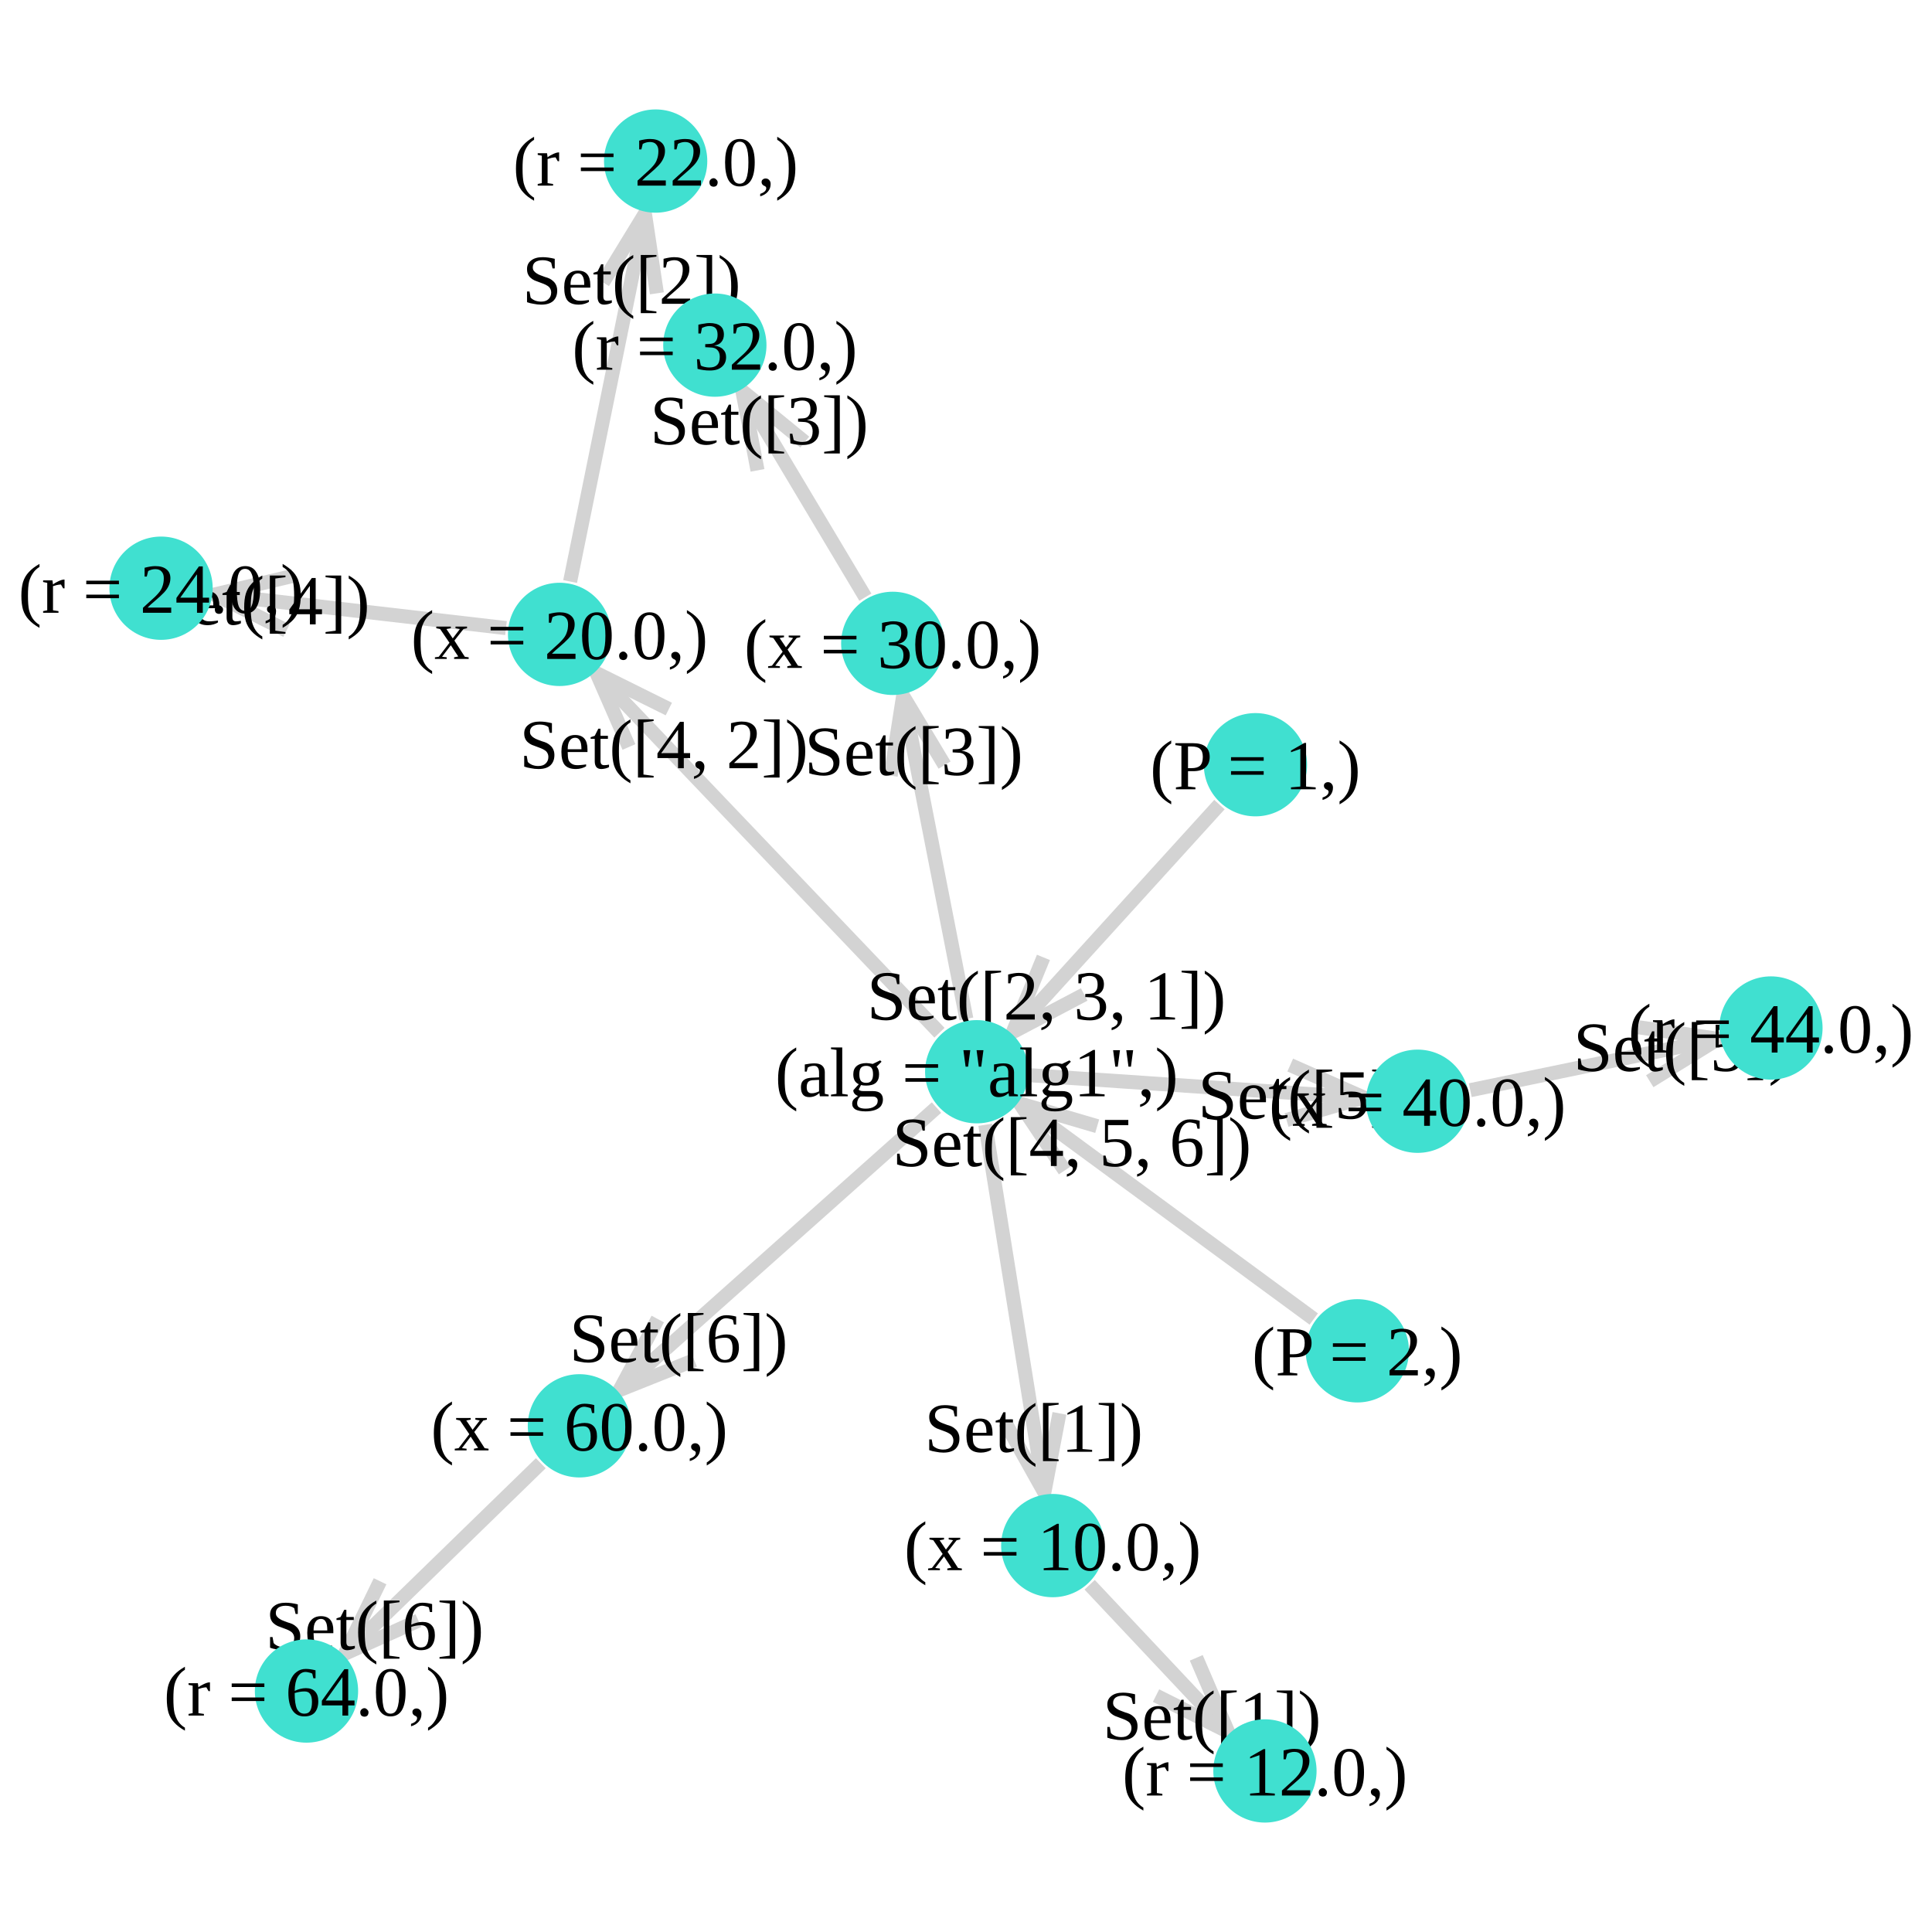
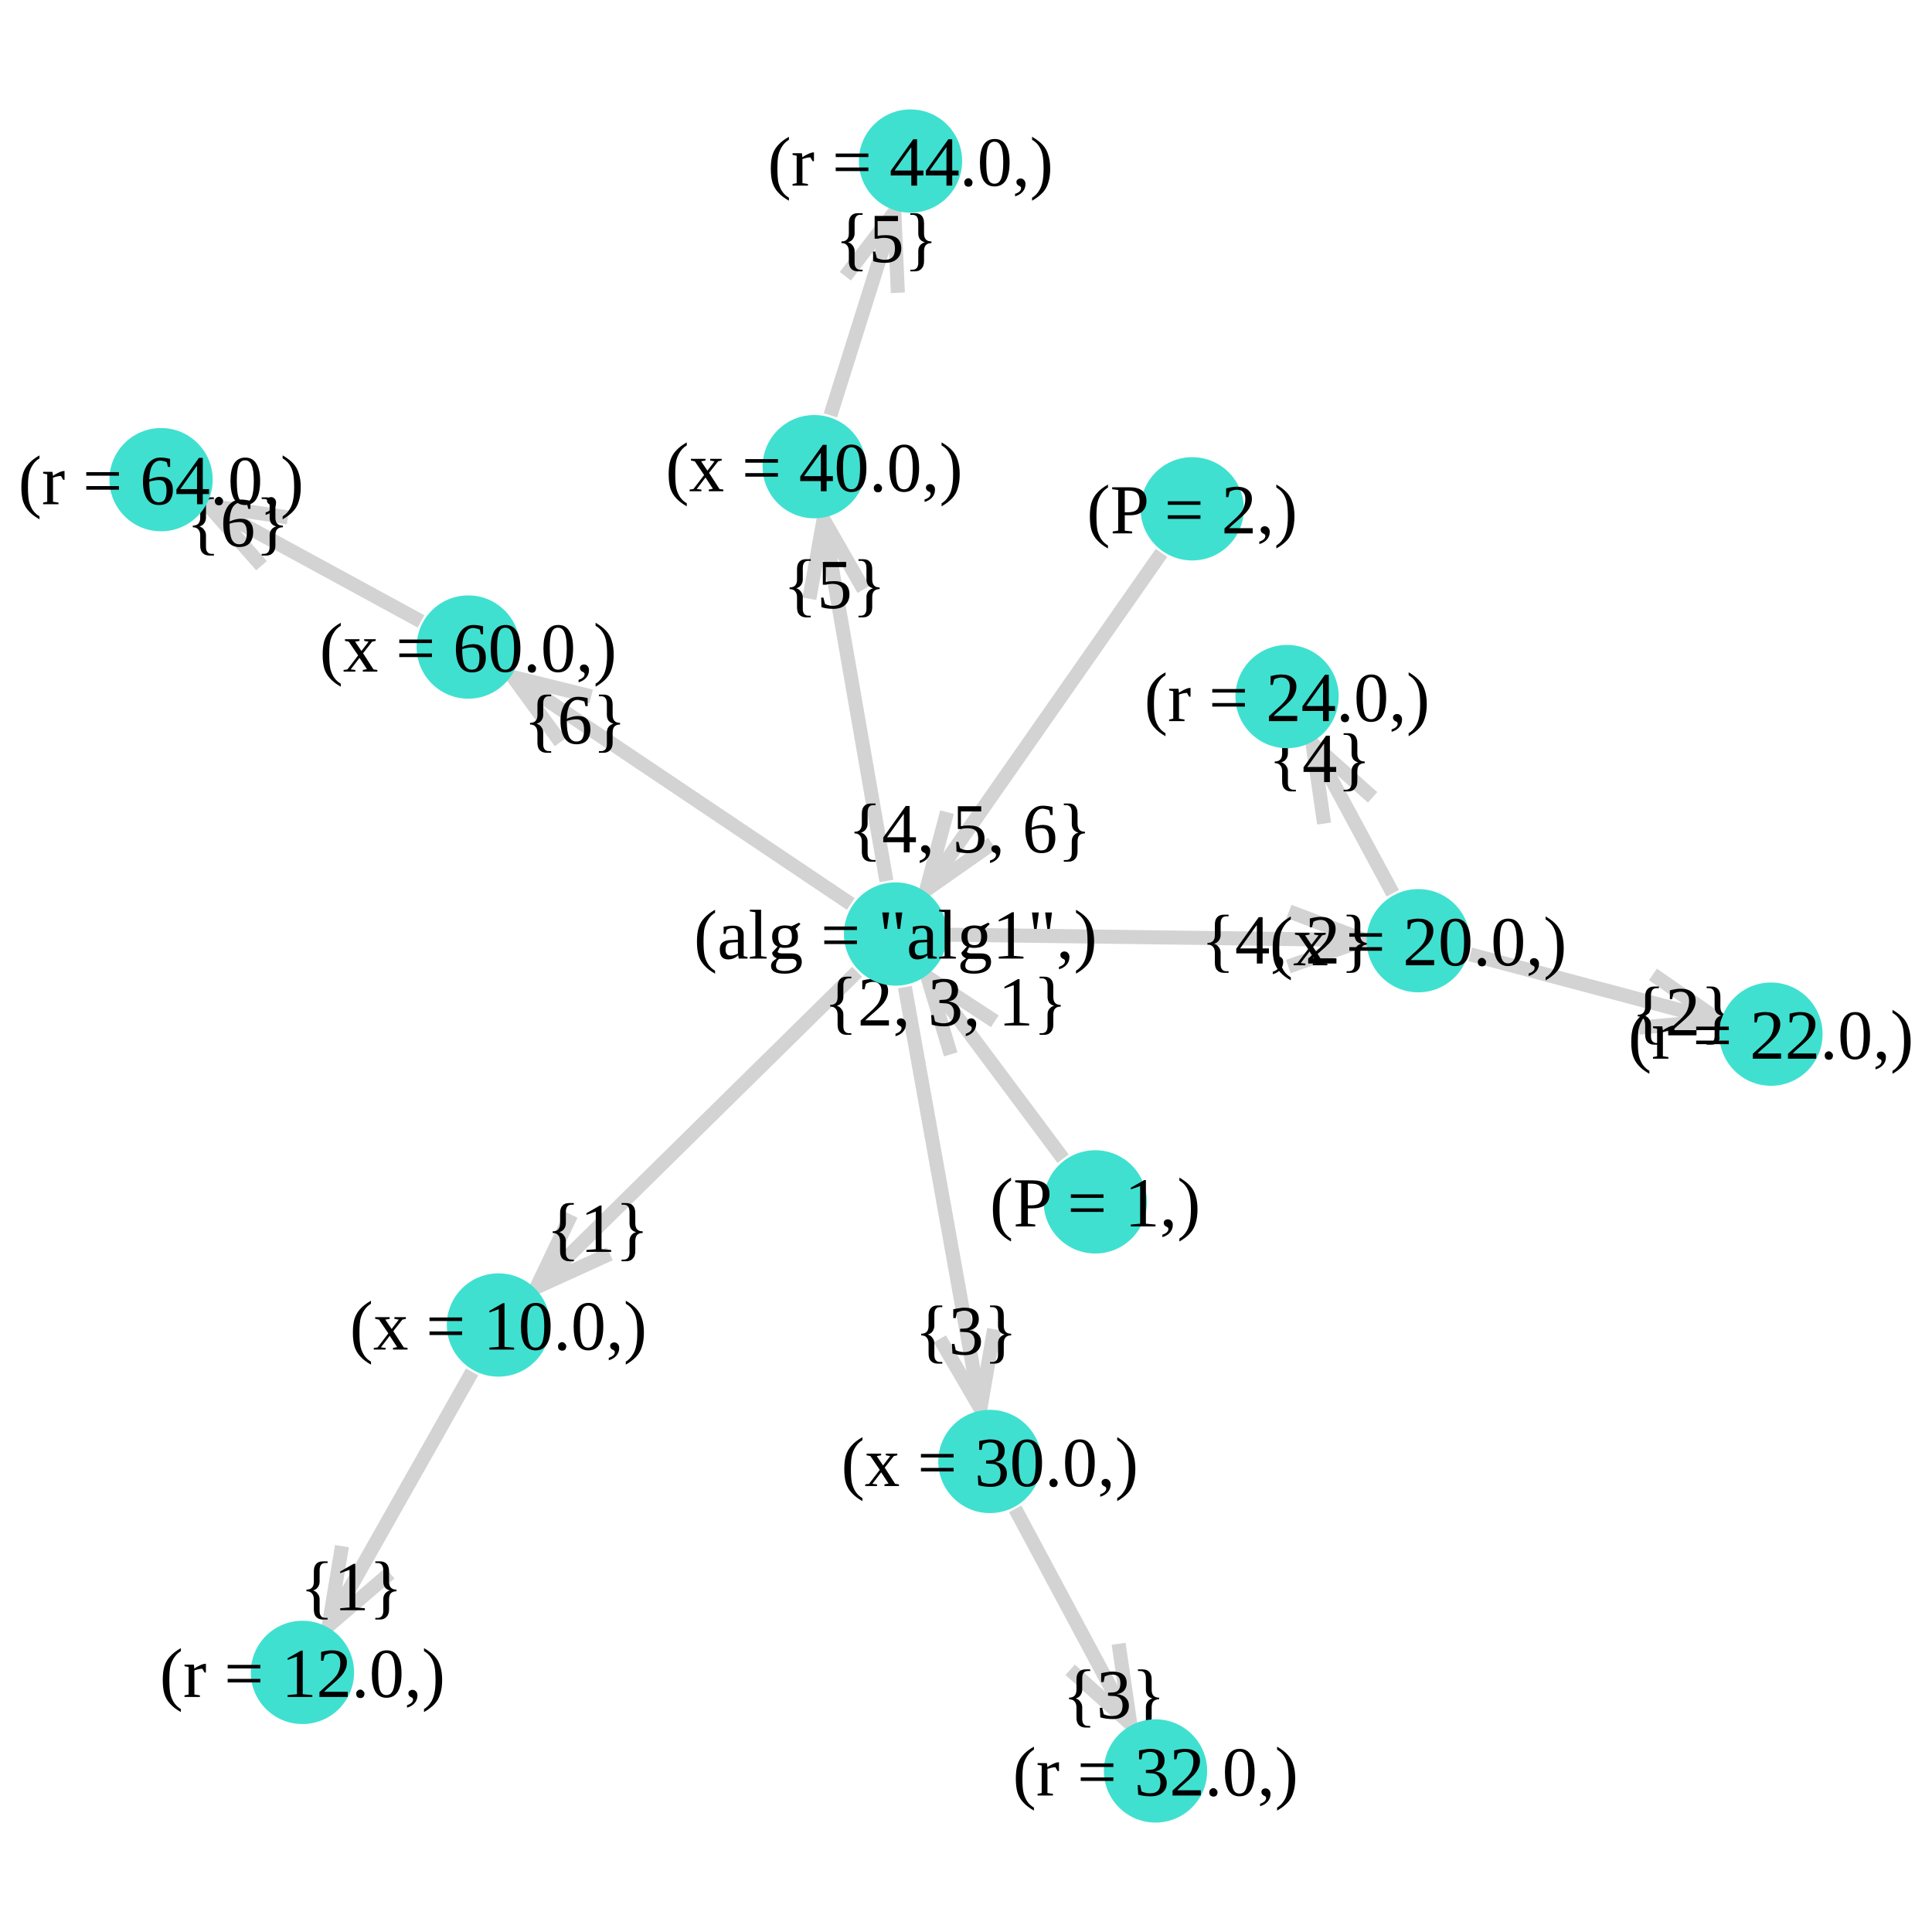
<svg xmlns="http://www.w3.org/2000/svg" version="1.2" width="110mm" height="110mm" viewBox="0 0 110 110" stroke="none" fill="#000000" stroke-width="0.3" font-size="3.88">
  <defs>
    <marker id="arrow" markerWidth="15" markerHeight="7" refX="5" refY="3.5" orient="auto" markerUnits="strokeWidth">
      <path d="M0,0 L15,3.5 L0,7 z" stroke="context-stroke" fill="context-stroke" />
    </marker>
  </defs>
  <g stroke-width="0.8" fill="#000000" fill-opacity="0.000" stroke="#D3D3D3" id="img-87176fe4-1">
-     <g transform="translate(63.55,52.28)">
-       <path fill="none" d="M5.88,-6.47 L -5.88 6.47" class="primitive" />
-     </g>
-     <g transform="translate(57.78,74.51)">
-       <path fill="none" d="M-1.68,-10.47 L 1.68 10.47" class="primitive" />
-     </g>
-     <g transform="translate(43.73,48.57)">
-       <path fill="none" d="M9.76,10.23 L -9.76 -10.23" class="primitive" />
-     </g>
-     <g transform="translate(53.22,48.82)">
-       <path fill="none" d="M1.8,9.19 L -1.8 -9.19" class="primitive" />
-     </g>
-     <g transform="translate(68.16,61.86)">
-       <path fill="none" d="M-9.49,-0.64 L 9.49 0.64" class="primitive" />
-     </g>
-     <g transform="translate(44.3,71.1)">
-       <path fill="none" d="M9.02,-8.04 L -9.02 8.04" class="primitive" />
-     </g>
-     <g transform="translate(65.98,94.42)">
-       <path fill="none" d="M-3.94,-4.19 L 3.94 4.19" class="primitive" />
-     </g>
-     <g transform="translate(34.59,22.64)">
-       <path fill="none" d="M-2.13,10.47 L 2.13 -10.47" class="primitive" />
-     </g>
-     <g transform="translate(20.51,34.8)">
-       <path fill="none" d="M8.3,0.96 L -8.3 -0.96" class="primitive" />
-     </g>
-     <g transform="translate(45.77,28.14)">
-       <path fill="none" d="M3.5,5.86 L -3.5 -5.86" class="primitive" />
-     </g>
-     <g transform="translate(66.44,68.96)">
-       <path fill="none" d="M8.36,6.14 L -8.36 -6.14" class="primitive" />
-     </g>
-     <g transform="translate(90.77,60.61)">
-       <path fill="none" d="M-7.06,1.46 L 7.06 -1.46" class="primitive" />
-     </g>
-     <g transform="translate(25.22,88.73)">
-       <path fill="none" d="M5.57,-5.42 L -5.57 5.42" class="primitive" />
+     <g transform="translate(56.67,60.8)">
+       <path fill="none" d="M3.86,5.17 L -3.86 -5.17" class="primitive" />
+     </g>
+     <g transform="translate(39.68,64.31)">
+       <path fill="none" d="M9.12,-8.98 L -9.12 8.98" class="primitive" />
+     </g>
+     <g transform="translate(65.87,53.37)">
+       <path fill="none" d="M-11.82,-0.15 L 11.82 0.15" class="primitive" />
+     </g>
+     <g transform="translate(53.67,68.2)">
+       <path fill="none" d="M-2.15,-12 L 2.15 12" class="primitive" />
+     </g>
+     <g transform="translate(48.68,39.87)">
+       <path fill="none" d="M1.79,10.29 L -1.79 -10.29" class="primitive" />
+     </g>
+     <g transform="translate(38.82,45.01)">
+       <path fill="none" d="M9.62,6.46 L -9.62 -6.46" class="primitive" />
+     </g>
+     <g transform="translate(22.8,85.33)">
+       <path fill="none" d="M4.08,-7.22 L -4.08 7.22" class="primitive" />
+     </g>
+     <g transform="translate(90.79,56.22)">
+       <path fill="none" d="M-7.08,-1.88 L 7.08 1.88" class="primitive" />
+     </g>
+     <g transform="translate(77.01,46.61)">
+       <path fill="none" d="M2.29,4.25 L -2.29 -4.25" class="primitive" />
+     </g>
+     <g transform="translate(61.07,92.02)">
+       <path fill="none" d="M-3.27,-6.11 L 3.27 6.11" class="primitive" />
+     </g>
+     <g transform="translate(59.43,41.07)">
+       <path fill="none" d="M6.7,-9.59 L -6.7 9.59" class="primitive" />
+     </g>
+     <g transform="translate(49.1,17.87)">
+       <path fill="none" d="M-1.82,5.78 L 1.82 -5.78" class="primitive" />
+     </g>
+     <g transform="translate(17.91,32.08)">
+       <path fill="none" d="M6.06,3.3 L -6.06 -3.3" class="primitive" />
    </g>
  </g>
  <g stroke-width="0.8" stroke="#D3D3D3" id="img-87176fe4-2">
-     <g transform="translate(59.6,56.63)">
-       <path fill="none" d="M2.13,-0.01 L -1.93 2.13 -0.19 -2.12" class="primitive" />
-     </g>
-     <g transform="translate(59,82.14)">
-       <path fill="none" d="M1.32,-1.67 L 0.46 2.83 -1.78 -1.17" class="primitive" />
-     </g>
-     <g transform="translate(35.95,40.41)">
-       <path fill="none" d="M-0.14,2.12 L -1.98 -2.08 2.13 -0.04" class="primitive" />
-     </g>
-     <g transform="translate(51.97,42.45)">
-       <path fill="none" d="M-1.26,1.71 L -0.55 -2.82 1.81 1.11" class="primitive" />
-     </g>
-     <g transform="translate(74.79,62.3)">
-       <path fill="none" d="M-1.33,-1.66 L 2.86 0.19 -1.54 1.47" class="primitive" />
-     </g>
-     <g transform="translate(37.42,77.23)">
-       <path fill="none" d="M2.11,0.21 L -2.14 1.91 0.03 -2.13" class="primitive" />
-     </g>
-     <g transform="translate(67.95,96.51)">
-       <path fill="none" d="M0.16,-2.12 L 1.97 2.09 -2.13 0.03" class="primitive" />
-     </g>
-     <g transform="translate(36.15,14.98)">
-       <path fill="none" d="M-1.82,1.1 L 0.57 -2.81 1.25 1.72" class="primitive" />
-     </g>
-     <g transform="translate(15.06,34.18)">
-       <path fill="none" d="M1.25,1.72 L -2.85 -0.33 1.61 -1.39" class="primitive" />
-     </g>
-     <g transform="translate(43.74,24.74)">
-       <path fill="none" d="M-0.61,2.04 L -1.47 -2.47 2.08 0.43" class="primitive" />
-     </g>
-     <g transform="translate(60.39,64.53)">
-       <path fill="none" d="M0.23,2.11 L -2.32 -1.7 2.08 -0.41" class="primitive" />
-     </g>
-     <g transform="translate(95.02,59.73)">
-       <path fill="none" d="M-1.72,-1.24 L 2.81 -0.58 -1.09 1.83" class="primitive" />
-     </g>
-     <g transform="translate(21.7,92.15)">
-       <path fill="none" d="M2.12,0.12 L -2.06 2 -0.06 -2.12" class="primitive" />
+     <g transform="translate(54.53,57.94)">
+       <path fill="none" d="M-0.4,2.09 L -1.72 -2.3 2.11 0.21" class="primitive" />
+     </g>
+     <g transform="translate(32.6,71.28)">
+       <path fill="none" d="M2.12,0.11 L -2.05 2.01 -0.08 -2.12" class="primitive" />
+     </g>
+     <g transform="translate(74.81,53.48)">
+       <path fill="none" d="M-1.42,-1.59 L 2.87 0.04 -1.46 1.55" class="primitive" />
+     </g>
+     <g transform="translate(55.31,77.37)">
+       <path fill="none" d="M1.29,-1.69 L 0.51 2.83 -1.8 -1.14" class="primitive" />
+     </g>
+     <g transform="translate(47.38,32.41)">
+       <path fill="none" d="M-1.3,1.68 L -0.49 -2.83 1.79 1.15" class="primitive" />
+     </g>
+     <g transform="translate(31.59,40.15)">
+       <path fill="none" d="M0.32,2.1 L -2.38 -1.6 2.07 -0.5" class="primitive" />
+     </g>
+     <g transform="translate(20.13,90.05)">
+       <path fill="none" d="M2.07,-0.48 L -1.41 2.5 -0.66 -2.02" class="primitive" />
+     </g>
+     <g transform="translate(95.1,57.36)">
+       <path fill="none" d="M-0.99,-1.88 L 2.78 0.74 -1.79 1.15" class="primitive" />
+     </g>
+     <g transform="translate(76.09,44.88)">
+       <path fill="none" d="M-0.7,2.01 L -1.36 -2.53 2.06 0.52" class="primitive" />
+     </g>
+     <g transform="translate(62.99,95.6)">
+       <path fill="none" d="M0.7,-2.01 L 1.36 2.53 -2.06 -0.53" class="primitive" />
+     </g>
+     <g transform="translate(54.38,48.31)">
+       <path fill="none" d="M2.11,-0.28 L -1.64 2.35 -0.46 -2.07" class="primitive" />
+     </g>
+     <g transform="translate(50.06,14.83)">
+       <path fill="none" d="M-1.93,0.9 L 0.86 -2.74 1.06 1.84" class="primitive" />
+     </g>
+     <g transform="translate(14.38,30.15)">
+       <path fill="none" d="M0.51,2.06 L -2.52 -1.37 2.01 -0.69" class="primitive" />
    </g>
  </g>
  <g font-size="4" stroke="#000000" stroke-opacity="0.000" fill="#000000" id="img-87176fe4-3">
-     <g transform="translate(59.58,56.65)">
-       <g class="primitive">
-         <text text-anchor="middle" dy="0.35em">Set([2, 3, 1])</text>
-       </g>
-     </g>
-     <g transform="translate(58.86,81.26)">
-       <g class="primitive">
-         <text text-anchor="middle" dy="0.35em">Set([1])</text>
-       </g>
-     </g>
-     <g transform="translate(37.8,42.34)">
-       <g class="primitive">
-         <text text-anchor="middle" dy="0.35em">Set([4, 2])</text>
-       </g>
-     </g>
-     <g transform="translate(52.03,42.72)">
-       <g class="primitive">
-         <text text-anchor="middle" dy="0.35em">Set([3])</text>
-       </g>
-     </g>
-     <g transform="translate(74.43,62.28)">
-       <g class="primitive">
-         <text text-anchor="middle" dy="0.35em">Set([5])</text>
-       </g>
-     </g>
-     <g transform="translate(38.64,76.14)">
-       <g class="primitive">
-         <text text-anchor="middle" dy="0.35em">Set([6])</text>
-       </g>
-     </g>
-     <g transform="translate(69,97.63)">
-       <g class="primitive">
-         <text text-anchor="middle" dy="0.35em">Set([1])</text>
-       </g>
-     </g>
-     <g transform="translate(35.96,15.9)">
-       <g class="primitive">
-         <text text-anchor="middle" dy="0.35em">Set([2])</text>
-       </g>
-     </g>
-     <g transform="translate(14.84,34.15)">
-       <g class="primitive">
-         <text text-anchor="middle" dy="0.35em">Set([4])</text>
-       </g>
-     </g>
-     <g transform="translate(43.23,23.89)">
-       <g class="primitive">
-         <text text-anchor="middle" dy="0.35em">Set([3])</text>
-       </g>
-     </g>
-     <g transform="translate(61.03,64.99)">
-       <g class="primitive">
-         <text text-anchor="middle" dy="0.35em">Set([4, 5, 6])</text>
-       </g>
-     </g>
-     <g transform="translate(95.8,59.57)">
-       <g class="primitive">
-         <text text-anchor="middle" dy="0.35em">Set([5])</text>
-       </g>
-     </g>
-     <g transform="translate(21.33,92.51)">
-       <g class="primitive">
-         <text text-anchor="middle" dy="0.35em">Set([6])</text>
+     <g transform="translate(53.83,56.99)">
+       <g class="primitive">
+         <text text-anchor="middle" dy="0.35em">{2, 3, 1}</text>
+       </g>
+     </g>
+     <g transform="translate(34.03,69.88)">
+       <g class="primitive">
+         <text text-anchor="middle" dy="0.35em">{1}</text>
+       </g>
+     </g>
+     <g transform="translate(73.31,53.46)">
+       <g class="primitive">
+         <text text-anchor="middle" dy="0.35em">{4, 2}</text>
+       </g>
+     </g>
+     <g transform="translate(55.01,75.71)">
+       <g class="primitive">
+         <text text-anchor="middle" dy="0.35em">{3}</text>
+       </g>
+     </g>
+     <g transform="translate(47.52,33.22)">
+       <g class="primitive">
+         <text text-anchor="middle" dy="0.35em">{5}</text>
+       </g>
+     </g>
+     <g transform="translate(32.74,40.93)">
+       <g class="primitive">
+         <text text-anchor="middle" dy="0.35em">{6}</text>
+       </g>
+     </g>
+     <g transform="translate(20.01,90.28)">
+       <g class="primitive">
+         <text text-anchor="middle" dy="0.35em">{1}</text>
+       </g>
+     </g>
+     <g transform="translate(95.81,57.55)">
+       <g class="primitive">
+         <text text-anchor="middle" dy="0.35em">{2}</text>
+       </g>
+     </g>
+     <g transform="translate(75.14,43.13)">
+       <g class="primitive">
+         <text text-anchor="middle" dy="0.35em">{4}</text>
+       </g>
+     </g>
+     <g transform="translate(63.43,96.43)">
+       <g class="primitive">
+         <text text-anchor="middle" dy="0.35em">{3}</text>
+       </g>
+     </g>
+     <g transform="translate(55.21,47.13)">
+       <g class="primitive">
+         <text text-anchor="middle" dy="0.35em">{4, 5, 6}</text>
+       </g>
+     </g>
+     <g transform="translate(50.47,13.52)">
+       <g class="primitive">
+         <text text-anchor="middle" dy="0.35em">{5}</text>
+       </g>
+     </g>
+     <g transform="translate(13.54,29.7)">
+       <g class="primitive">
+         <text text-anchor="middle" dy="0.35em">{6}</text>
      </g>
    </g>
  </g>
  <g stroke-width="0" stroke="#000000" stroke-opacity="0.000" fill="#40E0D0" id="img-87176fe4-4">
-     <g transform="translate(71.48,43.54)">
-       <circle cx="0" cy="0" r="2.94" class="primitive" />
-     </g>
-     <g transform="translate(55.61,61.02)">
-       <circle cx="0" cy="0" r="2.94" class="primitive" />
-     </g>
-     <g transform="translate(59.94,88)">
-       <circle cx="0" cy="0" r="2.94" class="primitive" />
-     </g>
-     <g transform="translate(31.86,36.12)">
-       <circle cx="0" cy="0" r="2.94" class="primitive" />
-     </g>
-     <g transform="translate(50.83,36.63)">
-       <circle cx="0" cy="0" r="2.94" class="primitive" />
-     </g>
-     <g transform="translate(72.02,100.83)">
-       <circle cx="0" cy="0" r="2.94" class="primitive" />
-     </g>
-     <g transform="translate(37.33,9.17)">
-       <circle cx="0" cy="0" r="2.94" class="primitive" />
-     </g>
-     <g transform="translate(40.7,19.65)">
-       <circle cx="0" cy="0" r="2.94" class="primitive" />
-     </g>
-     <g transform="translate(9.17,33.49)">
-       <circle cx="0" cy="0" r="2.94" class="primitive" />
-     </g>
-     <g transform="translate(77.28,76.91)">
-       <circle cx="0" cy="0" r="2.94" class="primitive" />
-     </g>
-     <g transform="translate(80.71,62.7)">
-       <circle cx="0" cy="0" r="2.94" class="primitive" />
-     </g>
-     <g transform="translate(100.83,58.53)">
-       <circle cx="0" cy="0" r="2.94" class="primitive" />
-     </g>
-     <g transform="translate(32.99,81.18)">
-       <circle cx="0" cy="0" r="2.94" class="primitive" />
-     </g>
-     <g transform="translate(17.45,96.28)">
+     <g transform="translate(62.36,68.43)">
+       <circle cx="0" cy="0" r="2.94" class="primitive" />
+     </g>
+     <g transform="translate(50.99,53.18)">
+       <circle cx="0" cy="0" r="2.94" class="primitive" />
+     </g>
+     <g transform="translate(28.38,75.44)">
+       <circle cx="0" cy="0" r="2.94" class="primitive" />
+     </g>
+     <g transform="translate(80.75,53.56)">
+       <circle cx="0" cy="0" r="2.94" class="primitive" />
+     </g>
+     <g transform="translate(56.36,83.21)">
+       <circle cx="0" cy="0" r="2.94" class="primitive" />
+     </g>
+     <g transform="translate(17.22,95.22)">
+       <circle cx="0" cy="0" r="2.94" class="primitive" />
+     </g>
+     <g transform="translate(100.83,58.88)">
+       <circle cx="0" cy="0" r="2.94" class="primitive" />
+     </g>
+     <g transform="translate(65.79,100.83)">
+       <circle cx="0" cy="0" r="2.94" class="primitive" />
+     </g>
+     <g transform="translate(67.88,28.97)">
+       <circle cx="0" cy="0" r="2.94" class="primitive" />
+     </g>
+     <g transform="translate(46.36,26.57)">
+       <circle cx="0" cy="0" r="2.94" class="primitive" />
+     </g>
+     <g transform="translate(26.66,36.84)">
+       <circle cx="0" cy="0" r="2.94" class="primitive" />
+     </g>
+     <g transform="translate(73.28,39.66)">
+       <circle cx="0" cy="0" r="2.94" class="primitive" />
+     </g>
+     <g transform="translate(51.84,9.17)">
+       <circle cx="0" cy="0" r="2.94" class="primitive" />
+     </g>
+     <g transform="translate(9.17,27.31)">
      <circle cx="0" cy="0" r="2.94" class="primitive" />
    </g>
  </g>
  <g font-size="4" stroke="#000000" stroke-opacity="0.000" fill="#000000" id="img-87176fe4-5">
-     <g transform="translate(71.48,43.54)">
+     <g transform="translate(62.36,68.43)">
      <g class="primitive">
        <text text-anchor="middle" dy="0.35em">(P = 1,)</text>
      </g>
    </g>
-     <g transform="translate(55.61,61.02)">
+     <g transform="translate(50.99,53.18)">
      <g class="primitive">
        <text text-anchor="middle" dy="0.35em">(alg = "alg1",)</text>
      </g>
    </g>
-     <g transform="translate(59.94,88)">
+     <g transform="translate(28.38,75.44)">
      <g class="primitive">
        <text text-anchor="middle" dy="0.35em">(x = 10.0,)</text>
      </g>
    </g>
-     <g transform="translate(31.86,36.12)">
+     <g transform="translate(80.75,53.56)">
      <g class="primitive">
        <text text-anchor="middle" dy="0.35em">(x = 20.0,)</text>
      </g>
    </g>
-     <g transform="translate(50.83,36.63)">
+     <g transform="translate(56.36,83.21)">
      <g class="primitive">
        <text text-anchor="middle" dy="0.35em">(x = 30.0,)</text>
      </g>
    </g>
-     <g transform="translate(72.02,100.83)">
+     <g transform="translate(17.22,95.22)">
      <g class="primitive">
        <text text-anchor="middle" dy="0.35em">(r = 12.0,)</text>
      </g>
    </g>
-     <g transform="translate(37.33,9.17)">
+     <g transform="translate(100.83,58.88)">
      <g class="primitive">
        <text text-anchor="middle" dy="0.35em">(r = 22.0,)</text>
      </g>
    </g>
-     <g transform="translate(40.7,19.65)">
+     <g transform="translate(65.79,100.83)">
      <g class="primitive">
        <text text-anchor="middle" dy="0.35em">(r = 32.0,)</text>
      </g>
    </g>
-     <g transform="translate(9.17,33.49)">
+     <g transform="translate(67.88,28.97)">
+       <g class="primitive">
+         <text text-anchor="middle" dy="0.35em">(P = 2,)</text>
+       </g>
+     </g>
+     <g transform="translate(46.36,26.57)">
+       <g class="primitive">
+         <text text-anchor="middle" dy="0.35em">(x = 40.0,)</text>
+       </g>
+     </g>
+     <g transform="translate(26.66,36.84)">
+       <g class="primitive">
+         <text text-anchor="middle" dy="0.35em">(x = 60.0,)</text>
+       </g>
+     </g>
+     <g transform="translate(73.28,39.66)">
      <g class="primitive">
        <text text-anchor="middle" dy="0.35em">(r = 24.0,)</text>
      </g>
    </g>
-     <g transform="translate(77.28,76.91)">
-       <g class="primitive">
-         <text text-anchor="middle" dy="0.35em">(P = 2,)</text>
-       </g>
-     </g>
-     <g transform="translate(80.71,62.7)">
-       <g class="primitive">
-         <text text-anchor="middle" dy="0.35em">(x = 40.0,)</text>
-       </g>
-     </g>
-     <g transform="translate(100.83,58.53)">
+     <g transform="translate(51.84,9.17)">
      <g class="primitive">
        <text text-anchor="middle" dy="0.35em">(r = 44.0,)</text>
      </g>
    </g>
-     <g transform="translate(32.99,81.18)">
-       <g class="primitive">
-         <text text-anchor="middle" dy="0.35em">(x = 60.0,)</text>
-       </g>
-     </g>
-     <g transform="translate(17.45,96.28)">
+     <g transform="translate(9.17,27.31)">
      <g class="primitive">
        <text text-anchor="middle" dy="0.35em">(r = 64.0,)</text>
      </g>
    </g>
  </g>
</svg>
